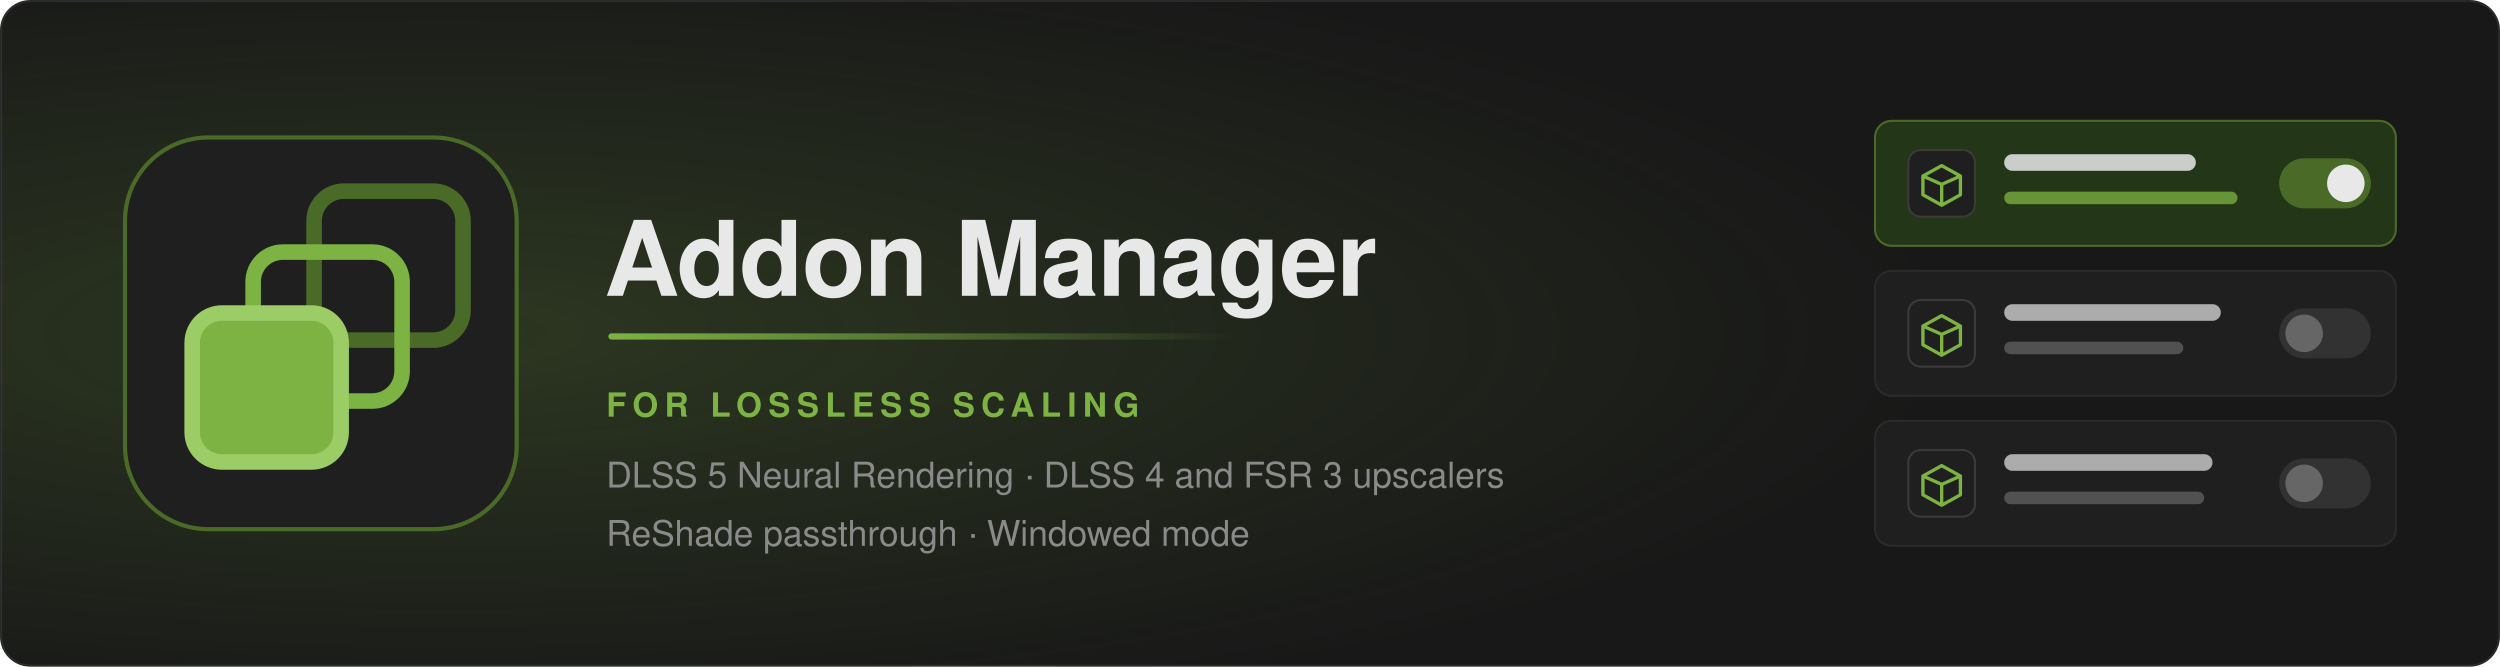
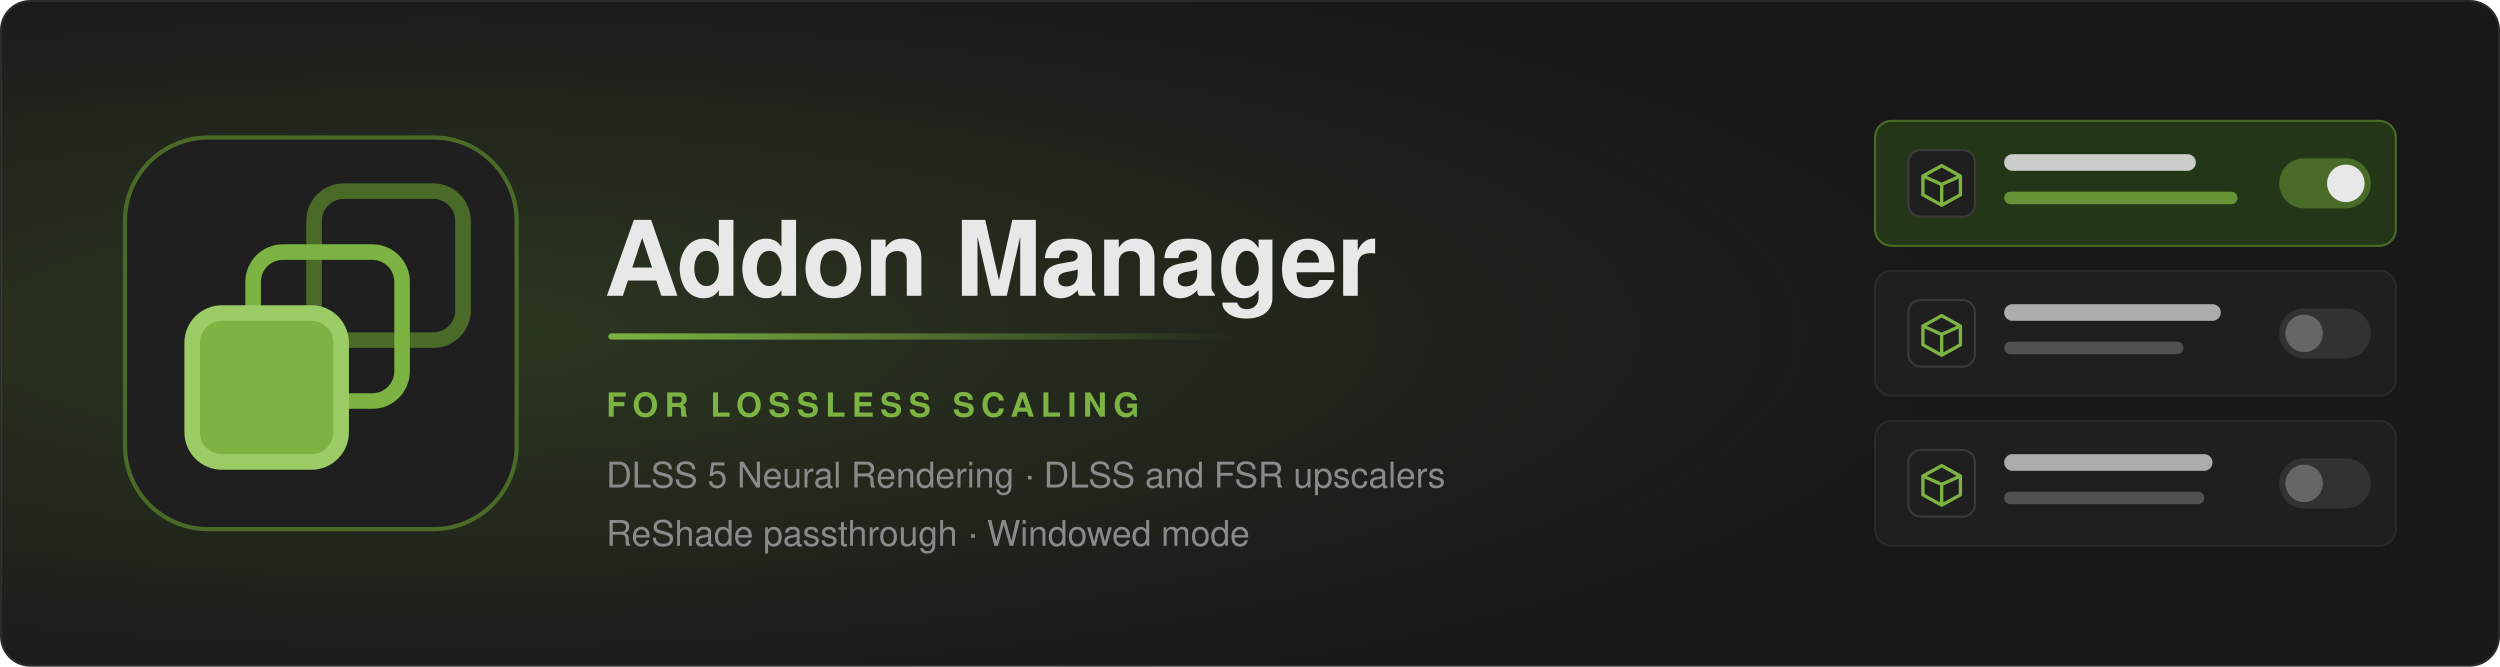
<svg xmlns="http://www.w3.org/2000/svg" viewBox="0 0 1200 320" width="1200" height="320" role="img" aria-labelledby="t d">
  <defs>
    <radialGradient id="glow" cx="18%" cy="50%" r="60%">
      <stop offset="0" stop-color="#7cb342" stop-opacity="0.20" />
      <stop offset="1" stop-color="#7cb342" stop-opacity="0" />
    </radialGradient>
    <linearGradient id="rule" x1="0" x2="1" y1="0" y2="0">
      <stop offset="0" stop-color="#7cb342" />
      <stop offset="1" stop-color="#7cb342" stop-opacity="0" />
    </linearGradient>
  </defs>
  <rect x="0.5" y="0.5" width="1199" height="319" rx="14" fill="#181818" stroke="#2a2a2a" />
  <rect x="0.5" y="0.5" width="1199" height="319" rx="14" fill="url(#glow)" />
  <rect x="60" y="66" width="188" height="188" rx="40" fill="#1f1f1f" stroke="#4a6b28" stroke-width="2" />
  <g transform="translate(76,82) scale(6.5)" fill="none" stroke-linejoin="round" stroke-linecap="round">
    <path d="M13.7 1.5h6.6a2.2 2.2 0 0 1 2.2 2.2v6.6a2.2 2.2 0 0 1-2.2 2.2h-6.6a2.2 2.2 0 0 1-2.2-2.2v-6.6a2.2 2.2 0 0 1 2.2-2.2Z" stroke="#4a6b28" stroke-width="1.15" />
    <path d="M9.2 6h6.6a2.2 2.2 0 0 1 2.2 2.2v6.6a2.2 2.2 0 0 1-2.2 2.2h-6.6a2.2 2.2 0 0 1-2.2-2.2v-6.6a2.2 2.2 0 0 1 2.2-2.2Z" stroke="#7cb342" stroke-width="1.15" />
    <path d="M4.7 10.5h6.6a2.2 2.2 0 0 1 2.2 2.2v6.6a2.2 2.2 0 0 1-2.2 2.2h-6.6a2.2 2.2 0 0 1-2.2-2.2v-6.6a2.2 2.2 0 0 1 2.2-2.2Z" fill="#7cb342" stroke="#9ccc65" stroke-width="1.15" />
  </g>
  <g font-family="'Segoe UI','Helvetica Neue',Helvetica,Arial,sans-serif">
    <text x="290" y="142" font-size="50" font-weight="700" fill="#e8e8e8" letter-spacing="-0.5">Addon Manager</text>
    <rect x="292" y="160" width="300" height="3" rx="1.5" fill="url(#rule)" />
    <text x="291" y="200" font-size="16" font-weight="600" fill="#7cb342" letter-spacing="3">FOR LOSSLESS SCALING</text>
-     <text x="291" y="234" font-size="17" fill="#8a8a8a">DLSS 5 Neural Rendering  ·  DLSS 4 and FSR 3 upscalers</text>
+     <text x="291" y="234" font-size="17" fill="#8a8a8a">DLSS 5 Neural Rendering  ·  DLSS and FSR upscalers</text>
    <text x="291" y="262" font-size="17" fill="#8a8a8a">ReShade passthrough  ·  Windowed mode</text>
  </g>
  <g>
    <rect x="900" y="58" width="250" height="60" rx="8" fill="#243618" stroke="#4a6b28" />
    <rect x="916" y="72" width="32" height="32" rx="6" fill="#1f1f1f" stroke="#3a3a3a" />
    <path transform="translate(50,0)" d="M882 79.5 891 84.5V93.5L882 98.5 873 93.5V84.5Z M882 88.5V98.5 M873 84.5 882 88.5 891 84.5" fill="none" stroke="#7cb342" stroke-width="1.6" stroke-linejoin="round" stroke-linecap="round" />
    <rect x="962" y="74" width="92" height="8" rx="4" fill="#e8e8e8" opacity="0.85" />
    <rect x="962" y="92" width="112" height="6" rx="3" fill="#7cb342" opacity="0.75" />
    <rect x="1094" y="76" width="44" height="24" rx="12" fill="#4a6b28" />
    <circle cx="1126" cy="88" r="9" fill="#e8e8e8" />
    <rect x="900" y="130" width="250" height="60" rx="8" fill="#1f1f1f" stroke="#2a2a2a" />
    <rect x="916" y="144" width="32" height="32" rx="6" fill="#1f1f1f" stroke="#3a3a3a" />
    <path transform="translate(50,0)" d="M882 151.5 891 156.5V165.5L882 170.5 873 165.5V156.5Z M882 160.5V170.5 M873 156.5 882 160.5 891 156.5" fill="none" stroke="#7cb342" stroke-width="1.6" stroke-linejoin="round" stroke-linecap="round" />
    <rect x="962" y="146" width="104" height="8" rx="4" fill="#e8e8e8" opacity="0.7" />
    <rect x="962" y="164" width="86" height="6" rx="3" fill="#666" opacity="0.7" />
    <rect x="1094" y="148" width="44" height="24" rx="12" fill="#323232" />
    <circle cx="1106" cy="160" r="9" fill="#666" />
    <rect x="900" y="202" width="250" height="60" rx="8" fill="#1f1f1f" stroke="#2a2a2a" />
    <rect x="916" y="216" width="32" height="32" rx="6" fill="#1f1f1f" stroke="#3a3a3a" />
    <path transform="translate(50,0)" d="M882 223.5 891 228.5V237.5L882 242.5 873 237.5V228.5Z M882 232.5V242.5 M873 228.5 882 232.5 891 228.5" fill="none" stroke="#7cb342" stroke-width="1.6" stroke-linejoin="round" stroke-linecap="round" />
    <rect x="962" y="218" width="100" height="8" rx="4" fill="#e8e8e8" opacity="0.7" />
    <rect x="962" y="236" width="96" height="6" rx="3" fill="#666" opacity="0.7" />
    <rect x="1094" y="220" width="44" height="24" rx="12" fill="#323232" />
    <circle cx="1106" cy="232" r="9" fill="#666" />
  </g>
</svg>
